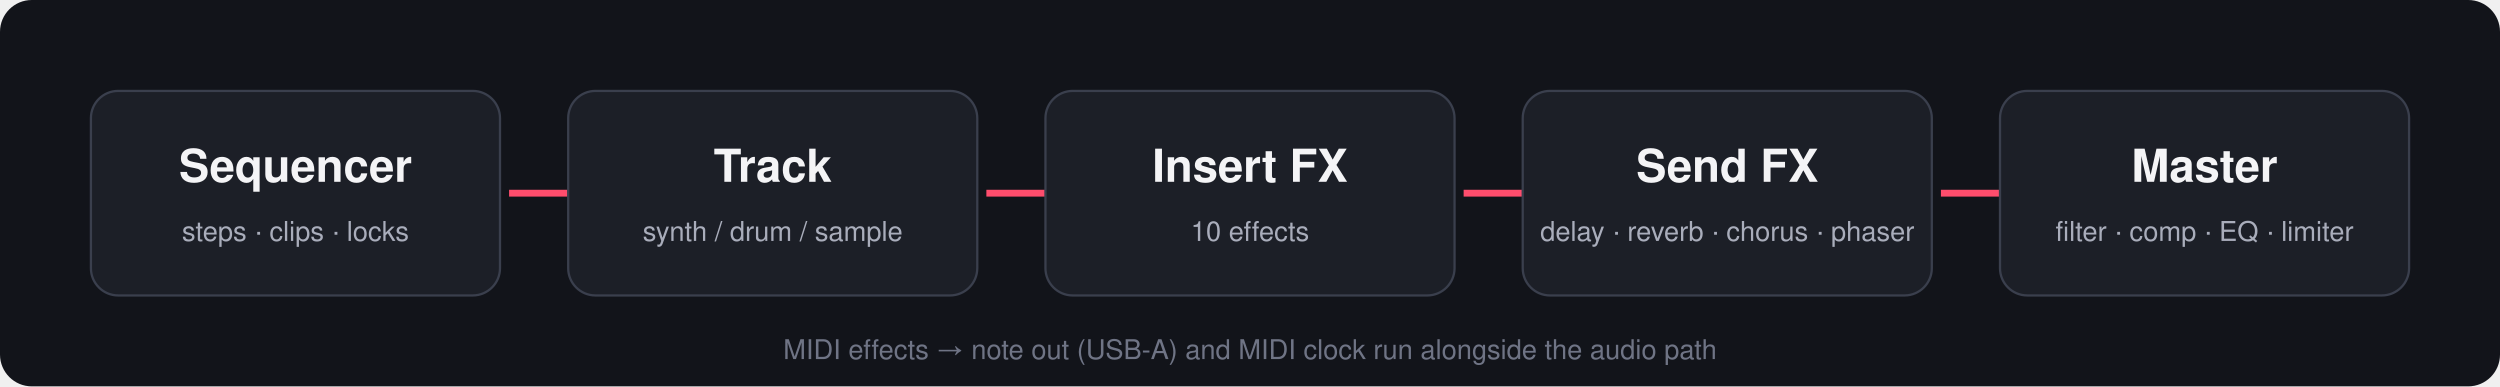
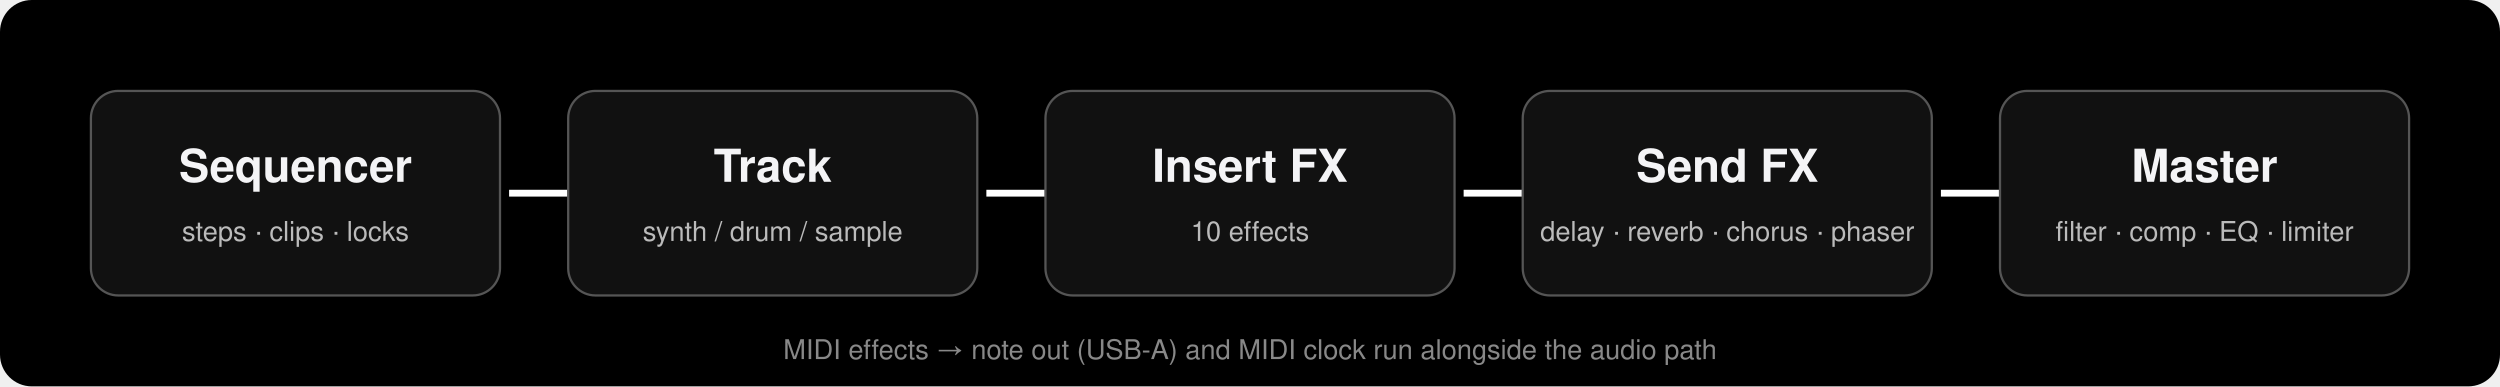
<svg xmlns="http://www.w3.org/2000/svg" viewBox="0 0 1100 170" role="img" aria-label="Signal flow">
-   <rect width="1100" height="170" rx="14" fill="#12141a" />
+   <rect width="1100" height="170" rx="14" fill="#000000" />
  <g font-family="Helvetica, Arial, sans-serif">
-     <rect x="40" y="40" width="180" height="90" rx="12" fill="#1c1f27" stroke="#3a3f4d" />
+     <rect x="40" y="40" width="180" height="90" rx="12" fill="#111111" stroke="#555555" />
    <text x="130" y="80" text-anchor="middle" font-size="20" font-weight="700" fill="#f4f4f6">Sequencer</text>
-     <text x="130" y="106" text-anchor="middle" font-size="12" fill="#a9adbb">steps · clips · locks</text>
-     <path d="M224 85 H278" stroke="#ff4d6d" stroke-width="3" />
-     <path d="M278 77 L288 85 L278 93 z" fill="#ff4d6d" />
-     <rect x="250" y="40" width="180" height="90" rx="12" fill="#1c1f27" stroke="#3a3f4d" />
+     <text x="130" y="106" text-anchor="middle" font-size="12" fill="#bbbbbb">steps · clips · locks</text>
+     <path d="M224 85 H278" stroke="#ffffff" stroke-width="3" />
+     <path d="M278 77 L288 85 L278 93 z" fill="#ffffff" />
+     <rect x="250" y="40" width="180" height="90" rx="12" fill="#111111" stroke="#555555" />
    <text x="340" y="80" text-anchor="middle" font-size="20" font-weight="700" fill="#f4f4f6">Track</text>
-     <text x="340" y="106" text-anchor="middle" font-size="12" fill="#a9adbb">synth / drum / sample</text>
-     <path d="M434 85 H488" stroke="#ff4d6d" stroke-width="3" />
-     <path d="M488 77 L498 85 L488 93 z" fill="#ff4d6d" />
-     <rect x="460" y="40" width="180" height="90" rx="12" fill="#1c1f27" stroke="#3a3f4d" />
+     <text x="340" y="106" text-anchor="middle" font-size="12" fill="#bbbbbb">synth / drum / sample</text>
+     <path d="M434 85 H488" stroke="#ffffff" stroke-width="3" />
+     <path d="M488 77 L498 85 L488 93 z" fill="#ffffff" />
+     <rect x="460" y="40" width="180" height="90" rx="12" fill="#111111" stroke="#555555" />
    <text x="550" y="80" text-anchor="middle" font-size="20" font-weight="700" fill="#f4f4f6">Insert FX</text>
-     <text x="550" y="106" text-anchor="middle" font-size="12" fill="#a9adbb">10 effects</text>
-     <path d="M644 85 H698" stroke="#ff4d6d" stroke-width="3" />
-     <path d="M698 77 L708 85 L698 93 z" fill="#ff4d6d" />
-     <rect x="670" y="40" width="180" height="90" rx="12" fill="#1c1f27" stroke="#3a3f4d" />
+     <text x="550" y="106" text-anchor="middle" font-size="12" fill="#bbbbbb">10 effects</text>
+     <path d="M644 85 H698" stroke="#ffffff" stroke-width="3" />
+     <path d="M698 77 L708 85 L698 93 z" fill="#ffffff" />
+     <rect x="670" y="40" width="180" height="90" rx="12" fill="#111111" stroke="#555555" />
    <text x="760" y="80" text-anchor="middle" font-size="20" font-weight="700" fill="#f4f4f6">Send FX</text>
-     <text x="760" y="106" text-anchor="middle" font-size="12" fill="#a9adbb">delay · reverb · chorus · phaser</text>
-     <path d="M854 85 H908" stroke="#ff4d6d" stroke-width="3" />
-     <path d="M908 77 L918 85 L908 93 z" fill="#ff4d6d" />
-     <rect x="880" y="40" width="180" height="90" rx="12" fill="#1c1f27" stroke="#3a3f4d" />
+     <text x="760" y="106" text-anchor="middle" font-size="12" fill="#bbbbbb">delay · reverb · chorus · phaser</text>
+     <path d="M854 85 H908" stroke="#ffffff" stroke-width="3" />
+     <path d="M908 77 L918 85 L908 93 z" fill="#ffffff" />
+     <rect x="880" y="40" width="180" height="90" rx="12" fill="#111111" stroke="#555555" />
    <text x="970" y="80" text-anchor="middle" font-size="20" font-weight="700" fill="#f4f4f6">Master</text>
-     <text x="970" y="106" text-anchor="middle" font-size="12" fill="#a9adbb">filter · comp · EQ · limiter</text>
-     <text x="550" y="158" text-anchor="middle" font-size="12" fill="#6f7485">MIDI effects → note out (USB-A) and MIDI clock run alongside the audio path</text>
+     <text x="970" y="106" text-anchor="middle" font-size="12" fill="#bbbbbb">filter · comp · EQ · limiter</text>
+     <text x="550" y="158" text-anchor="middle" font-size="12" fill="#888888">MIDI effects → note out (USB-A) and MIDI clock run alongside the audio path</text>
  </g>
</svg>
